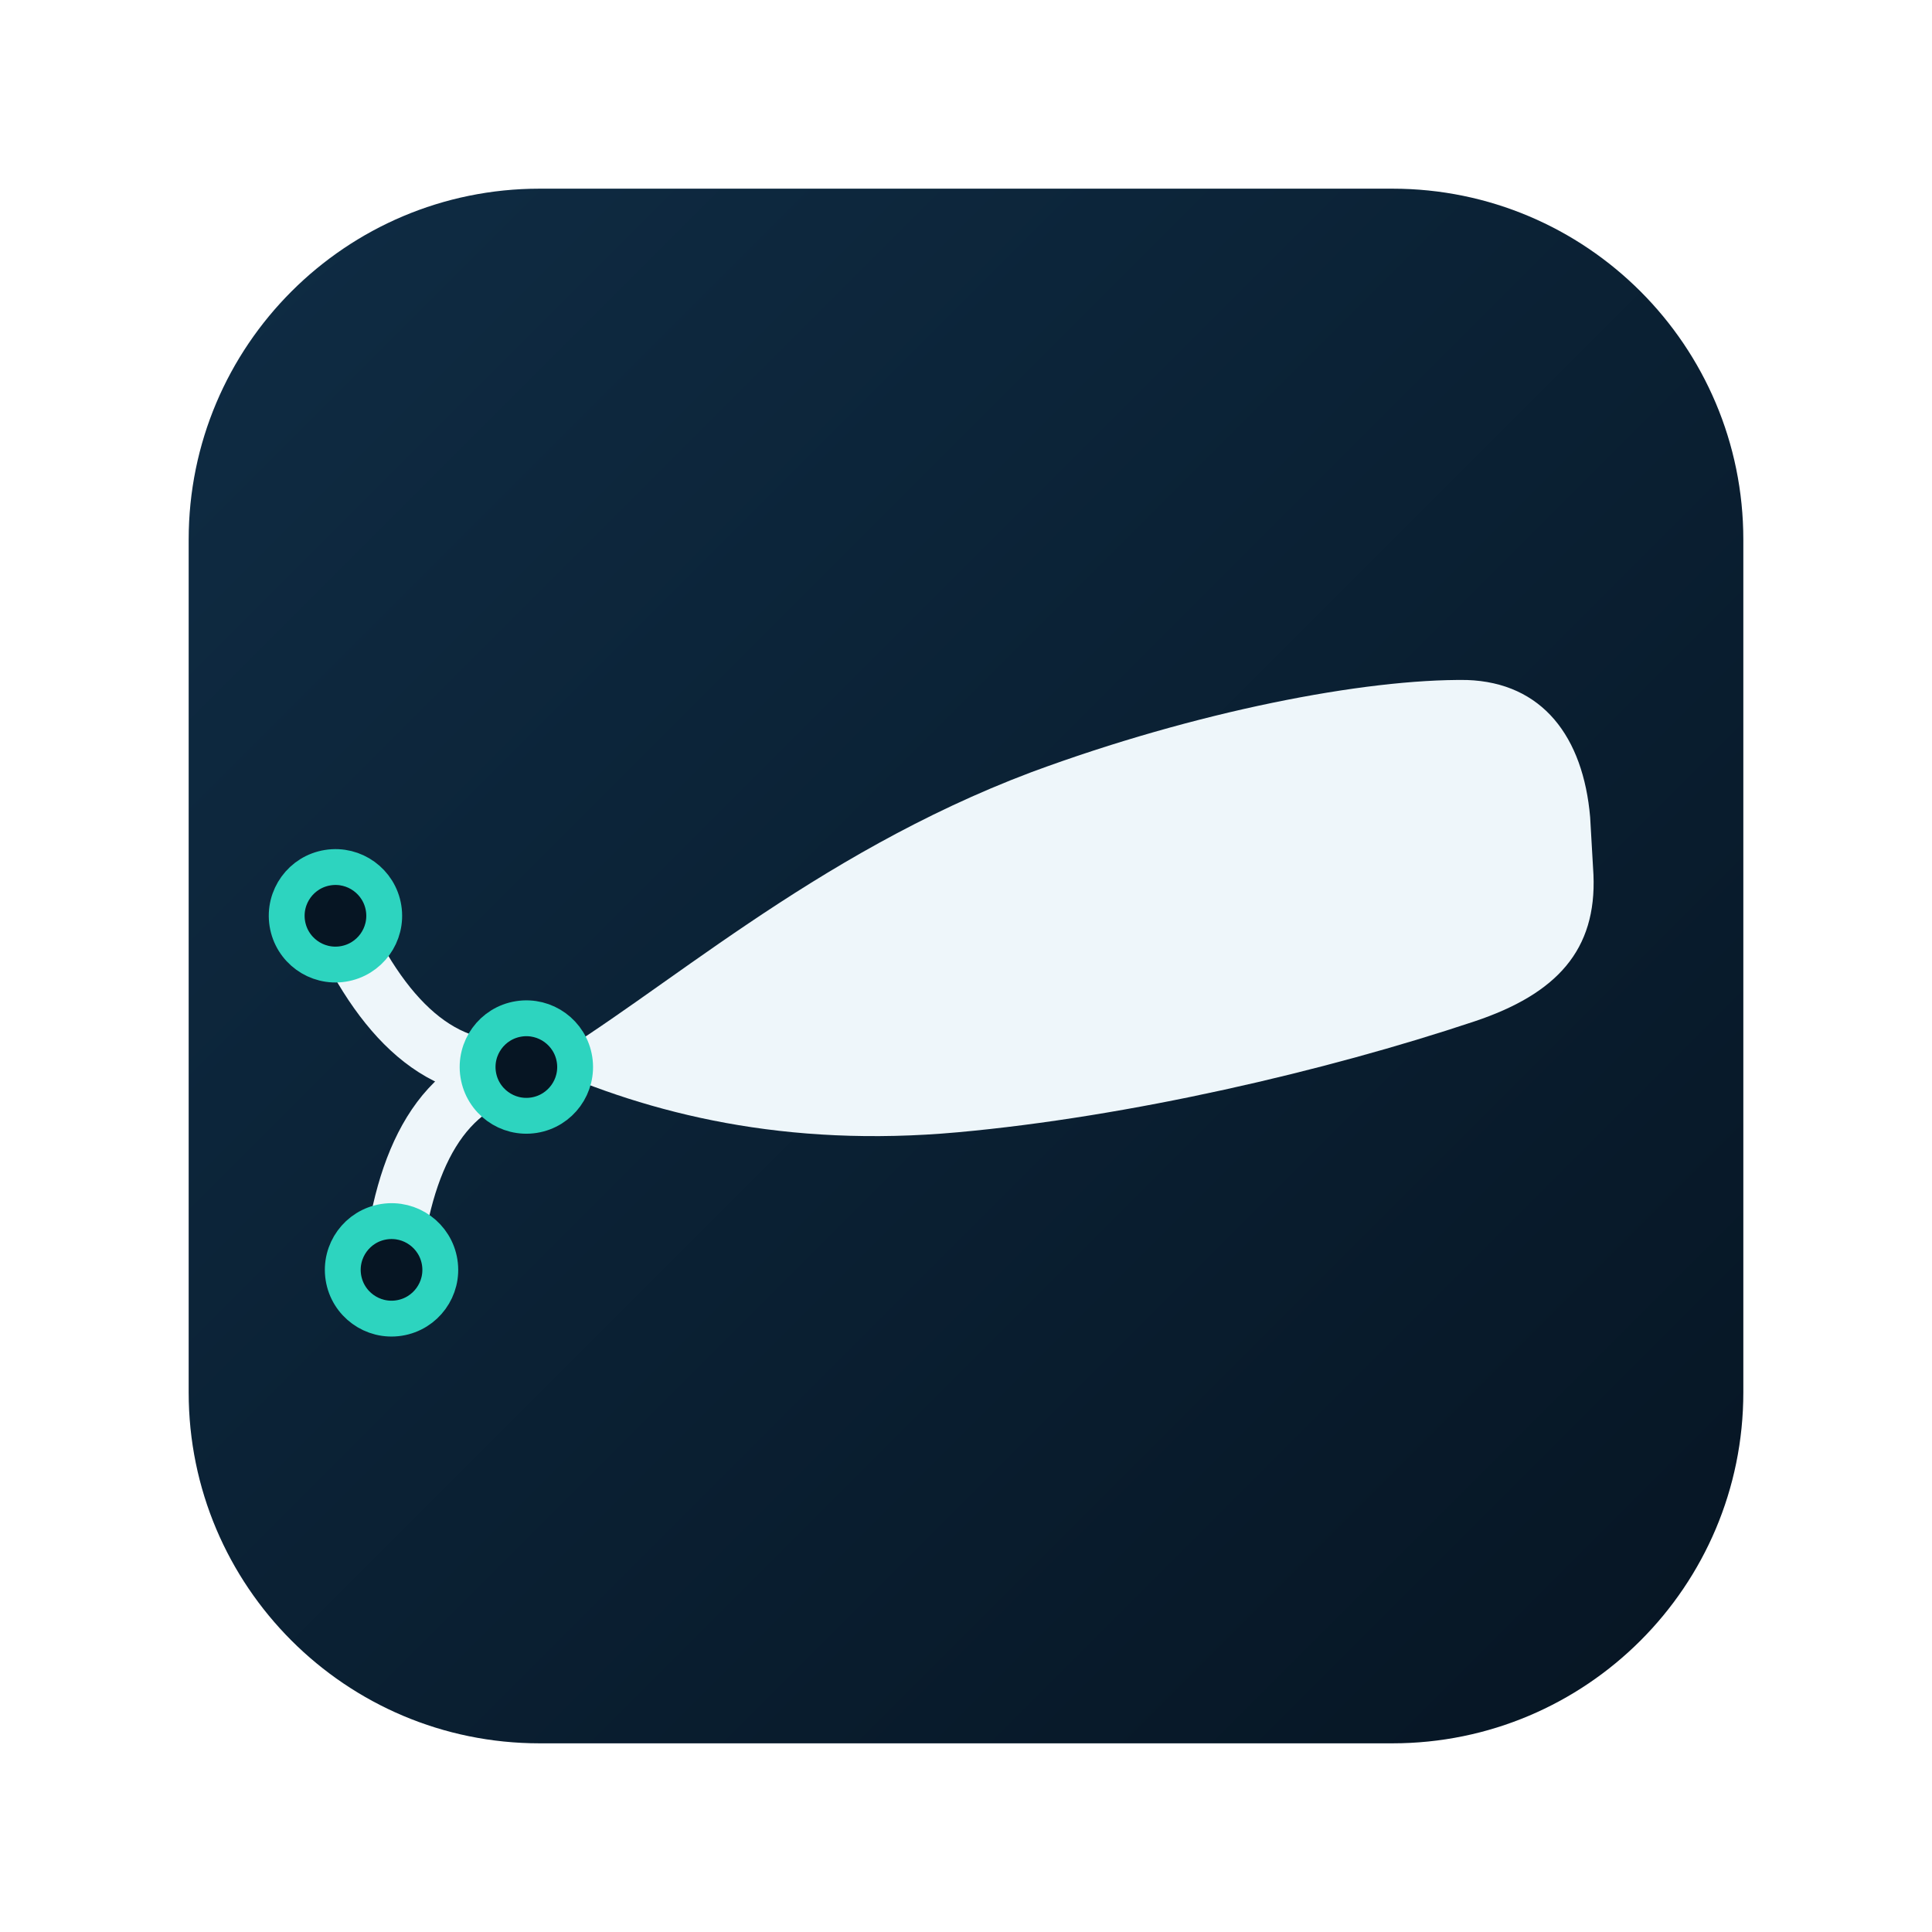
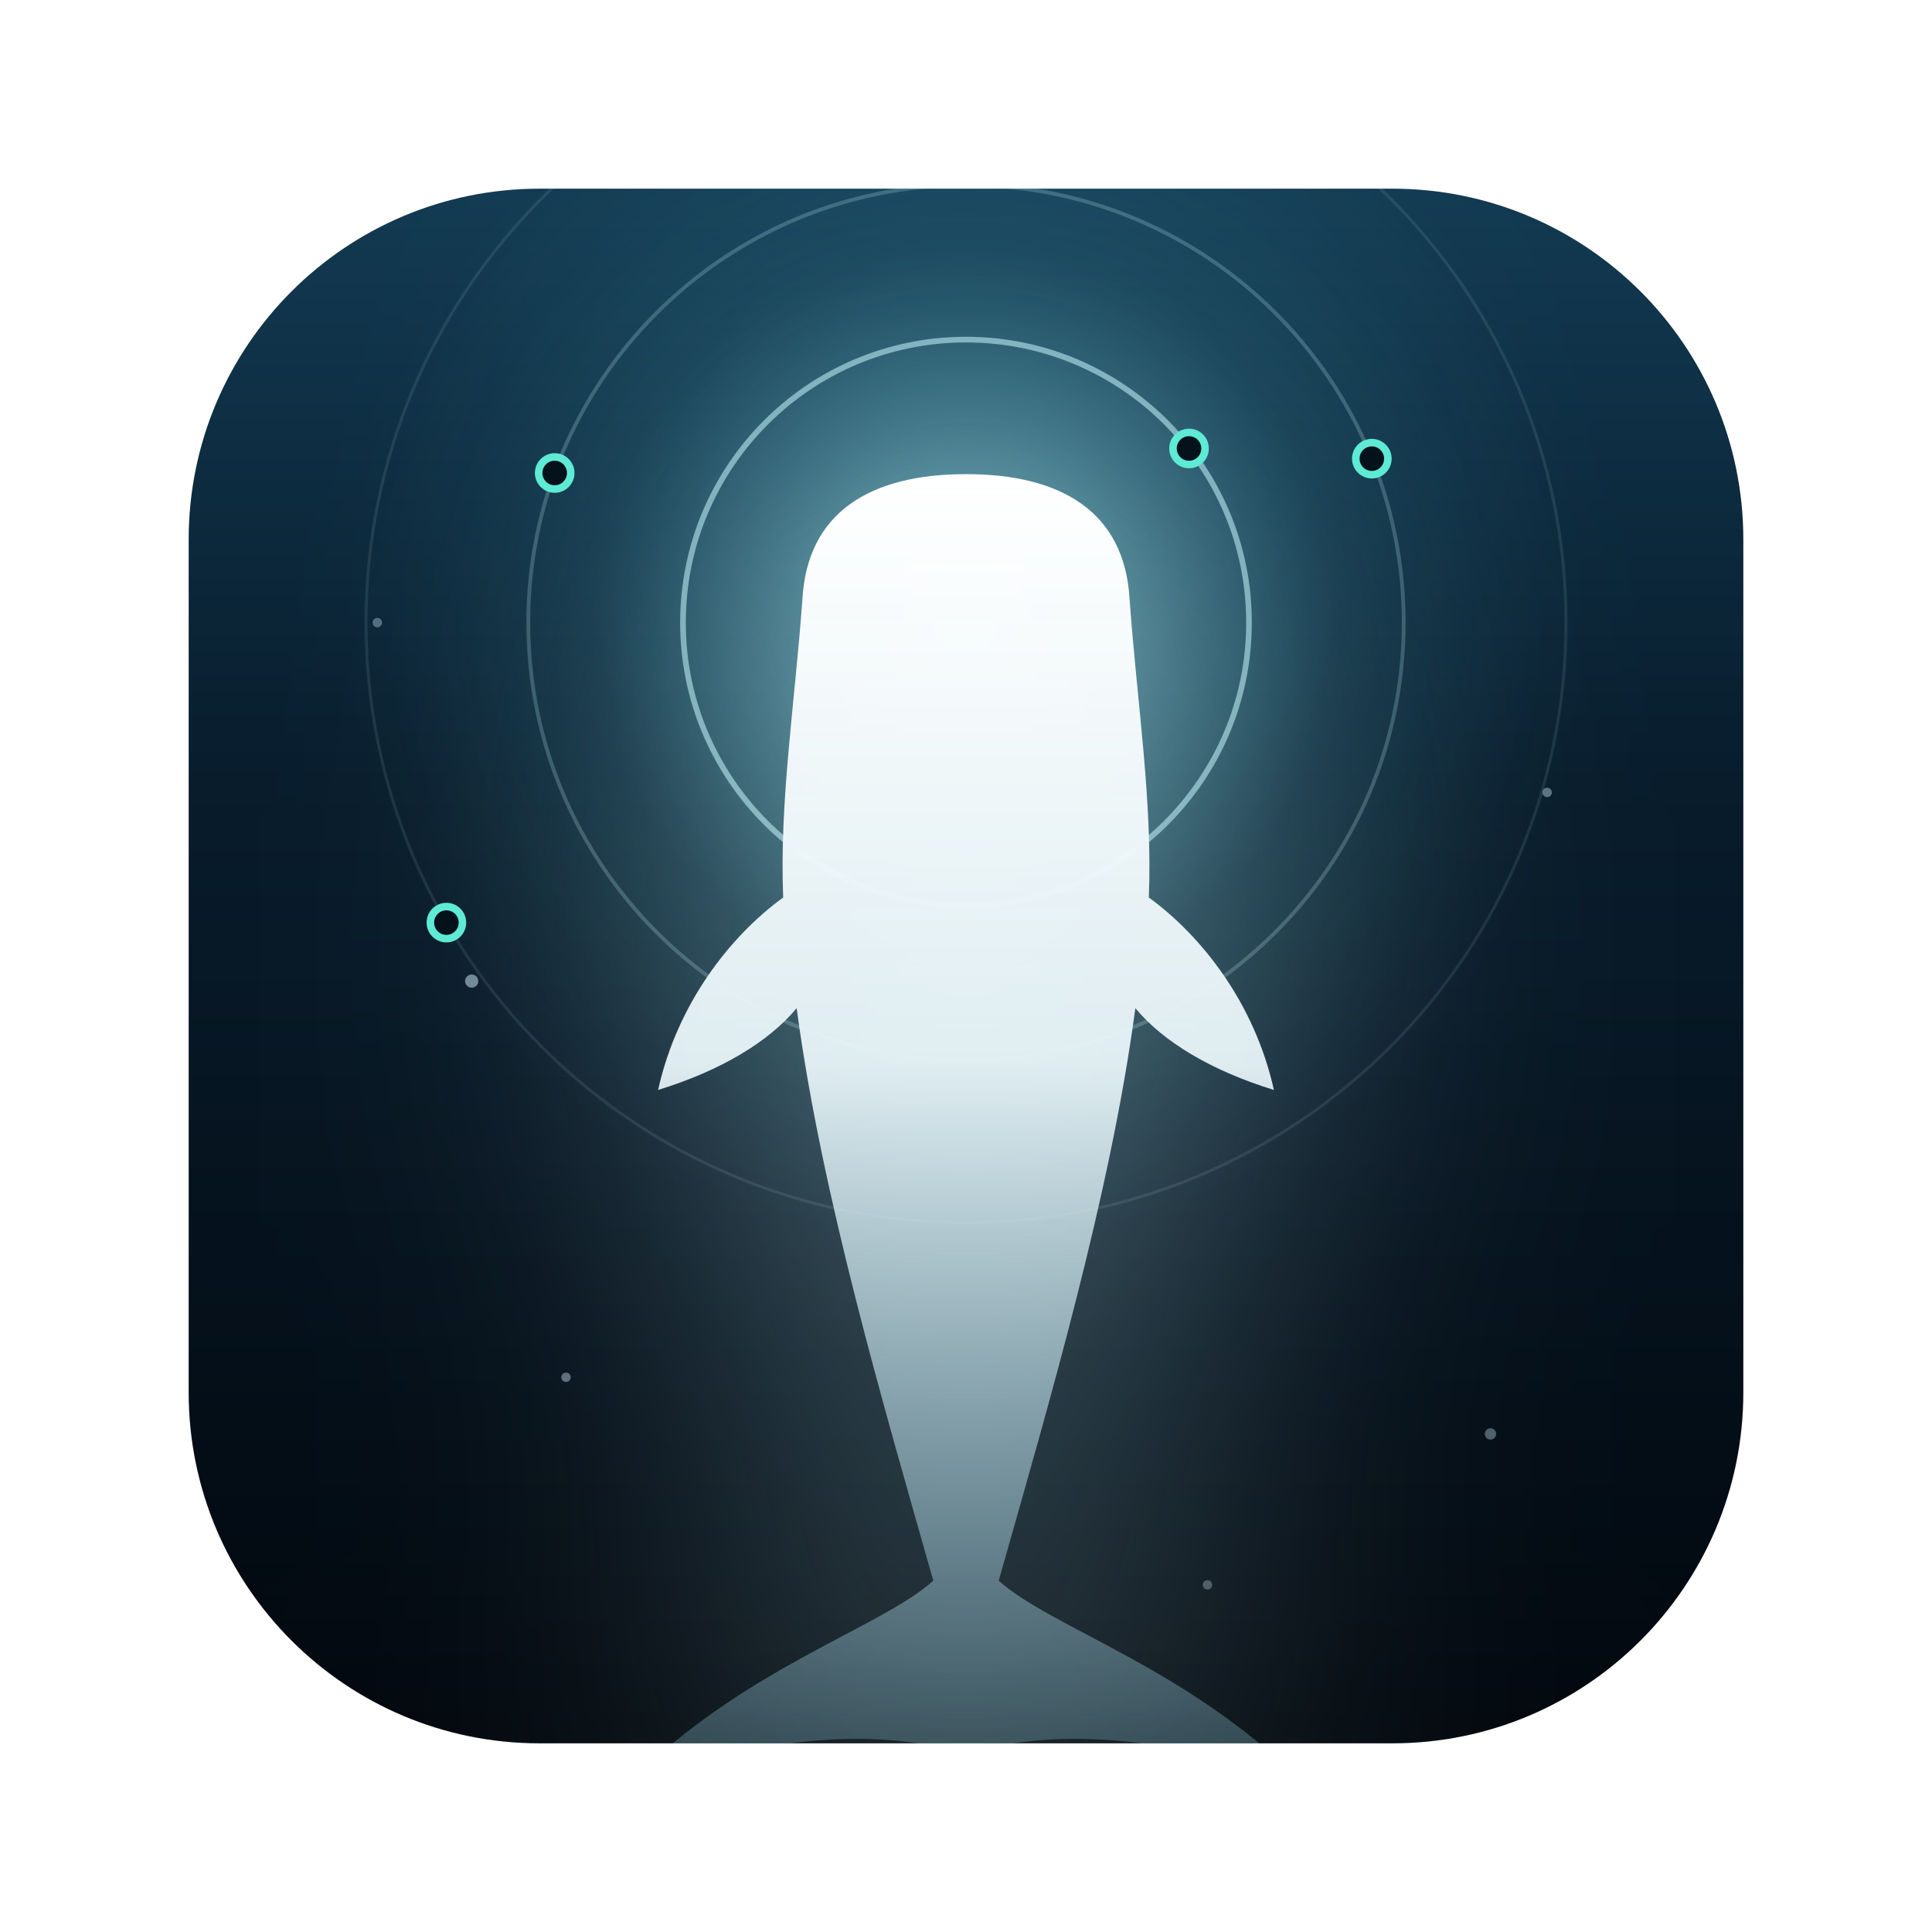
<svg xmlns="http://www.w3.org/2000/svg" viewBox="0 0 1024 1024">
  <defs>
-     <linearGradient id="bg" x1="0" y1="0" x2="1" y2="1">
-       <stop offset="0" stop-color="#0f2c44" />
-       <stop offset="1" stop-color="#061523" />
+     <linearGradient id="sea" x1="0" y1="0" x2="0" y2="1">
+       <stop offset="0" stop-color="#123a52" />
+       <stop offset="0.38" stop-color="#081c2c" />
+       <stop offset="1" stop-color="#02070d" />
    </linearGradient>
+     <radialGradient id="halo" cx="512" cy="330" r="330" gradientUnits="userSpaceOnUse">
+       <stop offset="0" stop-color="#d9fbff" stop-opacity="0.9" />
+       <stop offset="0.22" stop-color="#8fe6f0" stop-opacity="0.42" />
+       <stop offset="0.6" stop-color="#3fb6c8" stop-opacity="0.1" />
+       <stop offset="1" stop-color="#3fb6c8" stop-opacity="0" />
+     </radialGradient>
+     <linearGradient id="whale" x1="0" y1="0" x2="0" y2="1">
+       <stop offset="0" stop-color="#ffffff" />
+       <stop offset="0.45" stop-color="#e6f3f7" stop-opacity="0.96" />
+       <stop offset="0.8" stop-color="#a8cfdb" stop-opacity="0.55" />
+       <stop offset="1" stop-color="#7fb4c4" stop-opacity="0.3" />
+     </linearGradient>
+     <filter id="soft" x="-50%" y="-50%" width="200%" height="200%">
+       <feGaussianBlur stdDeviation="22" />
+     </filter>
+     <clipPath id="tile">
+       <rect x="100" y="100" width="824" height="824" rx="186" />
+     </clipPath>
  </defs>
-   <rect x="100" y="100" width="824" height="824" rx="186" fill="url(#bg)" />
-   <g transform="translate(518 520) rotate(-9) scale(7.6) translate(-52 -49)">
-     <path fill="#eef6fa" d="M21 50 C30 46.5 42 38.5 58 35.2 C70 32.8 82 32.4 89 33.6 C94.2 34.6 96.4 38.8 96 44.4 L95.6 48.4 C95 53.6 91.8 56.2 85.8 57.2 C75 59 61 60 49 59.2 C37 58.4 28 54.6 21 50 Z" />
-     <path fill="none" stroke="#eef6fa" stroke-width="4" stroke-linecap="round" d="M20 50 C14 50 10.5 45 8.5 37.5 M20 50 C14 50 10.5 55 8.5 62.5" />
-     <g fill="#061523" stroke="#2dd4bf" stroke-width="2.5">
-       <circle cx="20" cy="50" r="3.4" />
-       <circle cx="8.5" cy="37.5" r="3.4" />
-       <circle cx="8.5" cy="62.5" r="3.4" />
+   <g clip-path="url(#tile)">
+     <rect x="100" y="100" width="824" height="824" fill="url(#sea)" />
+     <rect x="100" y="100" width="824" height="824" fill="url(#halo)" />
+     <g fill="none" stroke="#c9f7ff">
+       <circle cx="512" cy="330" r="150" stroke-width="3" opacity="0.55" />
+       <circle cx="512" cy="330" r="232" stroke-width="2" opacity="0.22" />
+       <circle cx="512" cy="330" r="318" stroke-width="1.5" opacity="0.1" />
+     </g>
+     <g transform="translate(512 236) scale(5.1) translate(-50 0)">
+       <path d="M50 3 C60 3 66.5 7 67 16 C67.8 27 69.4 37 69 47 C74.5 51 80 58 82 67 C75.5 65 70.5 62 67.6 58.5 C65 78 58.5 100 53.4 118 C59 123 73 127 85 139 C72 134.5 60 133 50 136 C40 133 28 134.5 15 139 C27 127 41 123 46.6 118 C41.5 100 35 78 32.4 58.5 C29.5 62 24.5 65 18 67 C20 58 25.5 51 31 47 C30.6 37 32.2 27 33 16 C33.5 7 40 3 50 3 Z" fill="#bff4ff" opacity="0.5" filter="url(#soft)" transform="translate(50 70) scale(1.05) translate(-50 -70)" />
+       <path d="M50 3 C60 3 66.5 7 67 16 C67.8 27 69.4 37 69 47 C74.5 51 80 58 82 67 C75.5 65 70.5 62 67.6 58.5 C65 78 58.5 100 53.4 118 C59 123 73 127 85 139 C72 134.5 60 133 50 136 C40 133 28 134.5 15 139 C27 127 41 123 46.6 118 C41.5 100 35 78 32.4 58.5 C29.5 62 24.5 65 18 67 C20 58 25.5 51 31 47 C30.6 37 32.2 27 33 16 C33.5 7 40 3 50 3 Z" fill="url(#whale)" />
+     </g>
+     <g fill="#04121c" stroke="#5eead4" stroke-width="4">
+       <circle cx="630.2" cy="237.7" r="8.5" />
+       <circle cx="727.1" cy="243.1" r="8.5" />
+       <circle cx="294.0" cy="250.7" r="8.5" />
+       <circle cx="236.6" cy="489.0" r="8.5" />
+     </g>
+     <g fill="#d6f6ff">
+       <circle cx="250" cy="520" r="3.5" opacity="0.5" />
+       <circle cx="300" cy="730" r="2.5" opacity="0.4" />
+       <circle cx="790" cy="760" r="3" opacity="0.35" />
+       <circle cx="820" cy="420" r="2.5" opacity="0.4" />
+       <circle cx="200" cy="330" r="2.5" opacity="0.35" />
+       <circle cx="640" cy="840" r="2.5" opacity="0.3" />
    </g>
  </g>
</svg>
